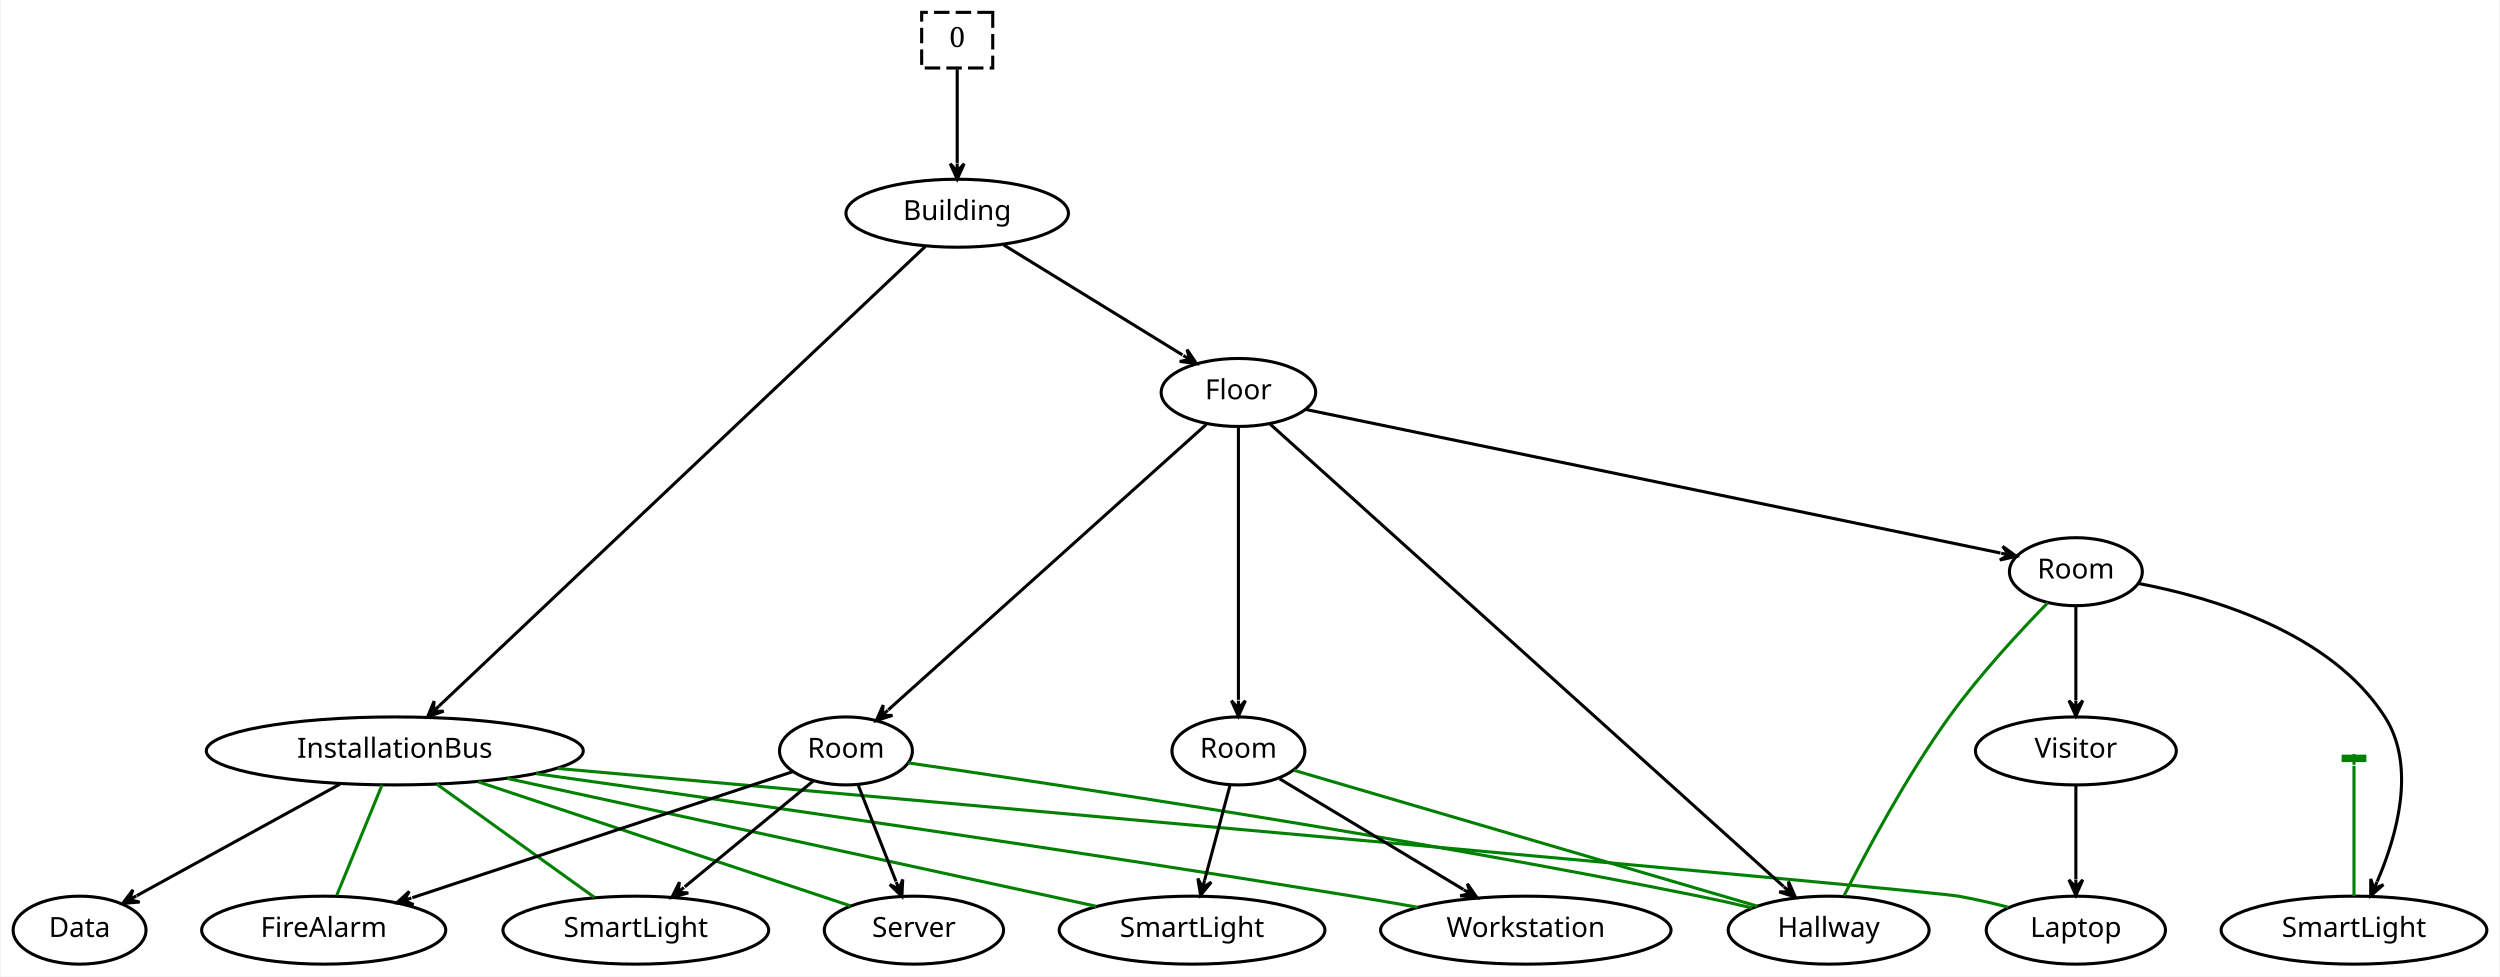
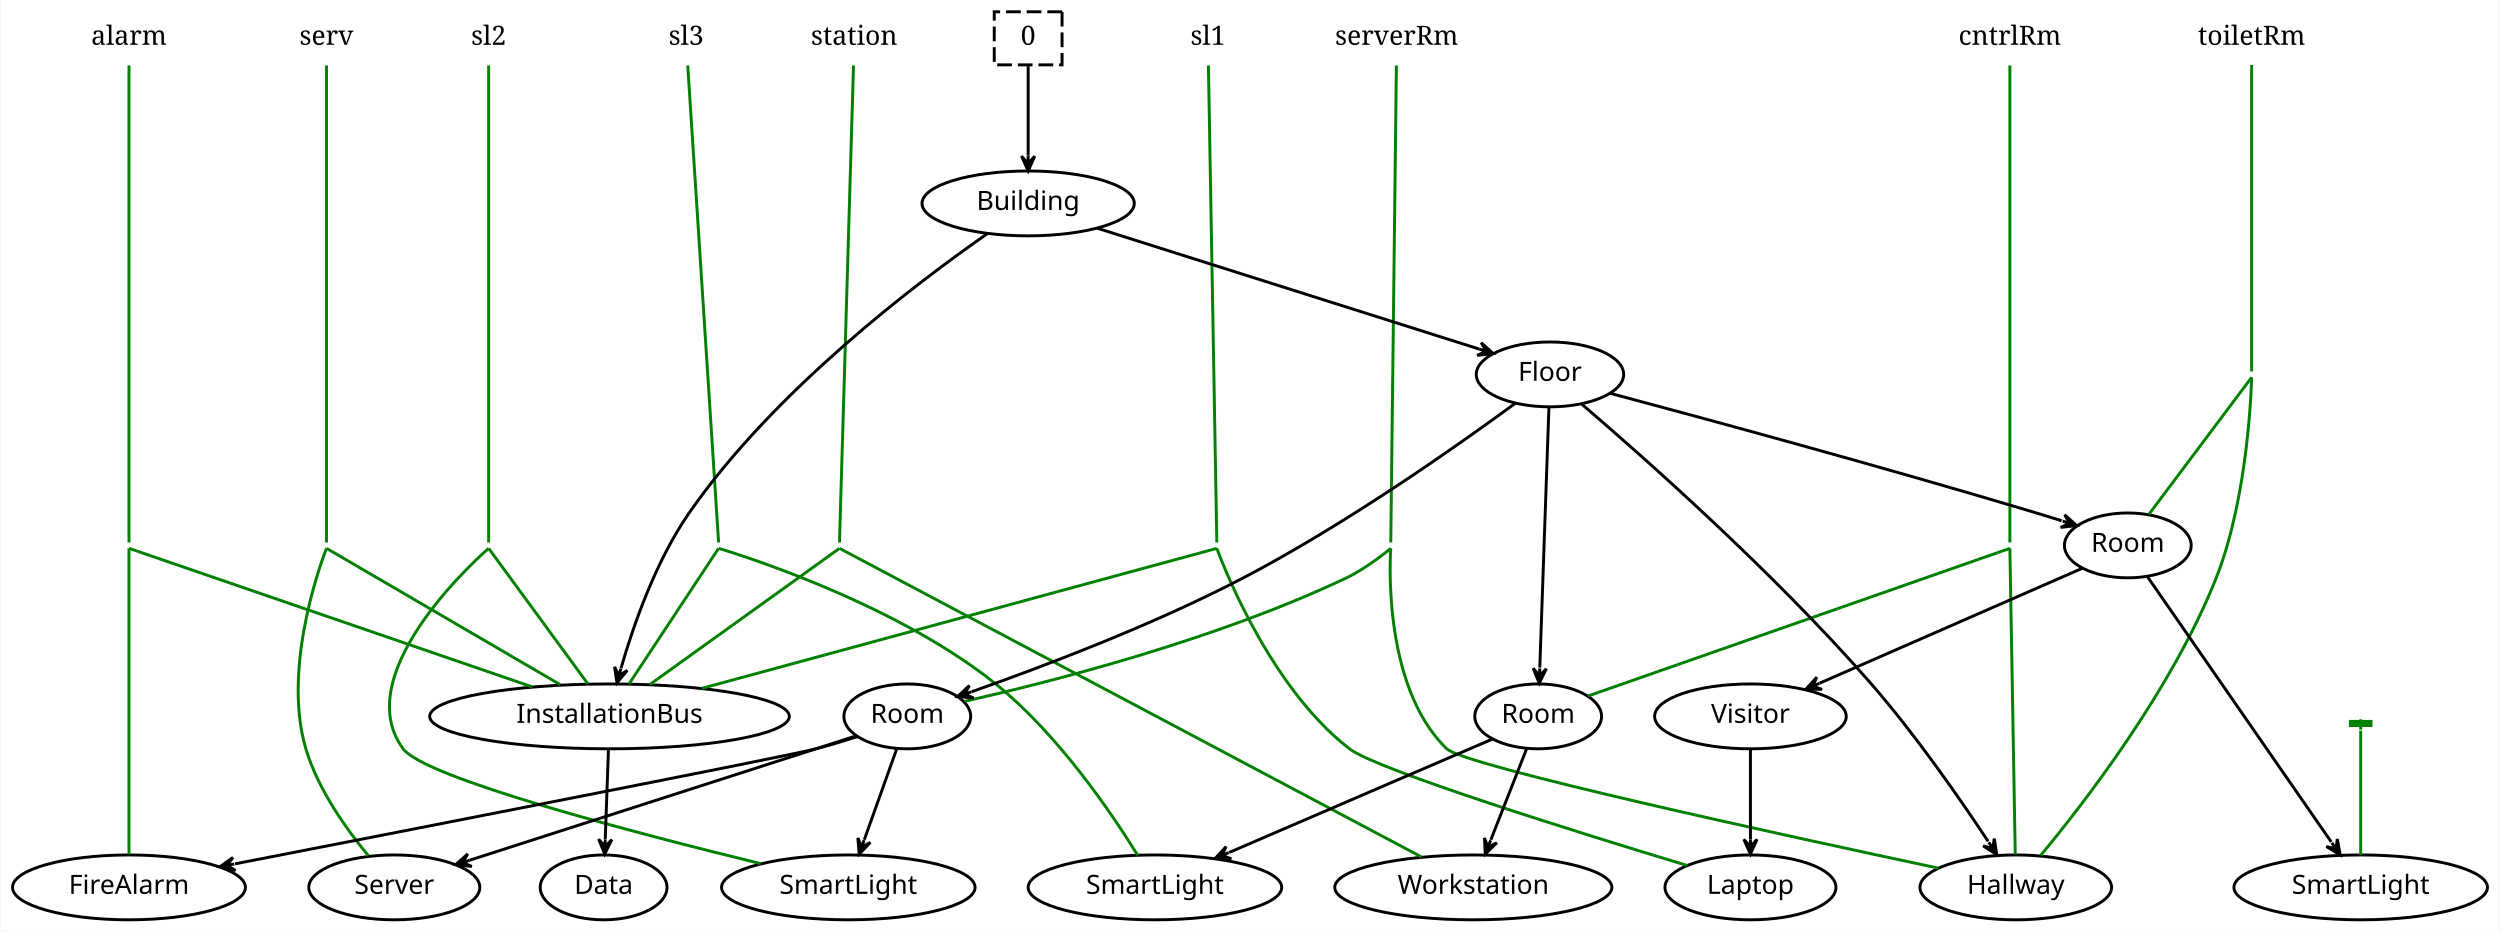
- <svg xmlns="http://www.w3.org/2000/svg" width="809pt" height="316pt" viewBox="0.00 0.00 808.50 316.00">
+ <svg xmlns="http://www.w3.org/2000/svg" width="848pt" height="316pt" viewBox="0.00 0.00 847.50 316.00">
  <g id="graph0" class="graph" transform="scale(1 1) rotate(0) translate(4 312)">
-     <polygon fill="white" stroke="none" points="-4,4 -4,-312 804.5,-312 804.5,4 -4,4" />
+     <polygon fill="white" stroke="none" points="-4,4 -4,-312 843.5,-312 843.5,4 -4,4" />
    <g id="node1" class="node">
-       <polygon fill="none" stroke="black" stroke-dasharray="5,2" points="317,-308 294,-308 294,-290 317,-290 317,-308" />
-       <text text-anchor="middle" x="305.5" y="-296.8" font-family="serif" font-size="9.00">0</text>
+       <polygon fill="none" stroke="black" stroke-dasharray="5,2" points="356,-308 333,-308 333,-290 356,-290 356,-308" />
+       <text text-anchor="middle" x="344.5" y="-296.8" font-family="serif" font-size="9.00">0</text>
    </g>
    <g id="v0_Building" class="node">
-       <ellipse fill="none" stroke="black" cx="305.5" cy="-243" rx="36" ry="11" />
-       <text text-anchor="middle" x="305.5" y="-240.8" font-family="sans-serif" font-size="9.00">Building</text>
+       <ellipse fill="none" stroke="black" cx="344.5" cy="-243" rx="36" ry="11" />
+       <text text-anchor="middle" x="344.5" y="-240.8" font-family="sans-serif" font-size="9.00">Building</text>
    </g>
    <g id="edge1" class="edge">
-       <path fill="none" stroke="black" d="M305.5,-289.562C305.5,-281.453 305.5,-269.014 305.5,-259.181" />
-       <polygon fill="black" stroke="black" points="305.5,-254.03 307.75,-259.03 305.5,-256.53 305.5,-259.03 305.5,-259.03 305.5,-259.03 305.5,-256.53 303.25,-259.03 305.5,-254.03 305.5,-254.03" />
-     </g>
-     <g id="node2" class="node" />
+       <path fill="none" stroke="black" d="M344.5,-289.562C344.5,-281.453 344.5,-269.014 344.5,-259.181" />
+       <polygon fill="black" stroke="black" points="344.5,-254.03 346.75,-259.03 344.5,-256.53 344.5,-259.03 344.5,-259.03 344.5,-259.03 344.5,-256.53 342.25,-259.03 344.5,-254.03 344.5,-254.03" />
+     </g>
+     <g id="node2" class="node">
+       <text text-anchor="middle" x="39.5" y="-296.8" font-family="serif" font-size="9.00">alarm</text>
+     </g>
+     <g id="node12" class="node" />
+     <g id="edge18" class="edge">
+       <path fill="none" stroke="green" d="M39.5,-289.801C39.5,-255.842 39.5,-128 39.5,-128" />
+     </g>
+     <g id="node3" class="node">
+       <text text-anchor="middle" x="677.5" y="-296.8" font-family="serif" font-size="9.00">cntrlRm</text>
+     </g>
+     <g id="node13" class="node" />
+     <g id="edge21" class="edge">
+       <path fill="none" stroke="green" d="M677.5,-289.801C677.5,-255.842 677.5,-128 677.5,-128" />
+     </g>
+     <g id="node4" class="node">
+       <text text-anchor="middle" x="106.5" y="-296.8" font-family="serif" font-size="9.00">serv</text>
+     </g>
+     <g id="node14" class="node" />
+     <g id="edge24" class="edge">
+       <path fill="none" stroke="green" d="M106.5,-289.801C106.5,-255.842 106.5,-128 106.5,-128" />
+     </g>
+     <g id="node5" class="node">
+       <text text-anchor="middle" x="469.5" y="-296.8" font-family="serif" font-size="9.00">serverRm</text>
+     </g>
+     <g id="node15" class="node" />
+     <g id="edge27" class="edge">
+       <path fill="none" stroke="green" d="M469.404,-289.801C469.004,-255.842 467.5,-128 467.5,-128" />
+     </g>
+     <g id="node6" class="node">
+       <text text-anchor="middle" x="405.5" y="-296.8" font-family="serif" font-size="9.00">sl1</text>
+     </g>
+     <g id="node16" class="node" />
+     <g id="edge30" class="edge">
+       <path fill="none" stroke="green" d="M405.645,-289.801C406.244,-255.842 408.5,-128 408.5,-128" />
+     </g>
+     <g id="node7" class="node">
+       <text text-anchor="middle" x="161.5" y="-296.8" font-family="serif" font-size="9.00">sl2</text>
+     </g>
+     <g id="node17" class="node" />
+     <g id="edge33" class="edge">
+       <path fill="none" stroke="green" d="M161.5,-289.801C161.5,-255.842 161.5,-128 161.5,-128" />
+     </g>
+     <g id="node8" class="node">
+       <text text-anchor="middle" x="228.5" y="-296.8" font-family="serif" font-size="9.00">sl3</text>
+     </g>
+     <g id="node18" class="node" />
+     <g id="edge36" class="edge">
+       <path fill="none" stroke="green" d="M229.031,-289.801C231.228,-255.842 239.5,-128 239.5,-128" />
+     </g>
+     <g id="node9" class="node">
+       <text text-anchor="middle" x="285.5" y="-296.8" font-family="serif" font-size="9.00">station</text>
+     </g>
+     <g id="node19" class="node" />
+     <g id="edge39" class="edge">
+       <path fill="none" stroke="green" d="M285.259,-289.801C284.26,-255.842 280.5,-128 280.5,-128" />
+     </g>
+     <g id="node10" class="node">
+       <text text-anchor="middle" x="759.5" y="-296.8" font-family="serif" font-size="9.00">toiletRm</text>
+     </g>
+     <g id="node20" class="node" />
+     <g id="edge42" class="edge">
+       <path fill="none" stroke="green" d="M759.5,-289.945C759.5,-264.265 759.5,-186 759.5,-186" />
+     </g>
+     <g id="node11" class="node" />
    <g id="v7_SmartLight" class="node">
-       <ellipse fill="none" stroke="black" cx="757.5" cy="-11" rx="43" ry="11" />
-       <text text-anchor="middle" x="757.5" y="-8.8" font-family="sans-serif" font-size="9.00">SmartLight</text>
-     </g>
-     <g id="edge24" class="edge">
-       <path fill="none" stroke="green" d="M757.5,-64.167C757.5,-55.586 757.5,-34.596 757.5,-22.012" />
-       <polygon fill="green" stroke="green" points="761,-67.3 754,-67.3 754,-65.9 761,-65.9 761,-67.3" />
-       <polyline fill="none" stroke="green" points="757.5,-68 757.5,-64.5 " />
+       <ellipse fill="none" stroke="black" cx="796.5" cy="-11" rx="43" ry="11" />
+       <text text-anchor="middle" x="796.5" y="-8.8" font-family="sans-serif" font-size="9.00">SmartLight</text>
+     </g>
+     <g id="edge17" class="edge">
+       <path fill="none" stroke="green" d="M796.5,-64.167C796.5,-55.586 796.5,-34.596 796.5,-22.012" />
+       <polygon fill="green" stroke="green" points="800,-67.3 793,-67.3 793,-65.9 800,-65.9 800,-67.3" />
+       <polyline fill="none" stroke="green" points="796.5,-68 796.5,-64.5 " />
    </g>
    <g id="v1_InstallationBus" class="node">
-       <ellipse fill="none" stroke="black" cx="123.5" cy="-69" rx="61" ry="11" />
-       <text text-anchor="middle" x="123.5" y="-66.8" font-family="sans-serif" font-size="9.00">InstallationBus</text>
+       <ellipse fill="none" stroke="black" cx="202.5" cy="-69" rx="61" ry="11" />
+       <text text-anchor="middle" x="202.5" y="-66.8" font-family="sans-serif" font-size="9.00">InstallationBus</text>
+     </g>
+     <g id="edge19" class="edge">
+       <path fill="none" stroke="green" d="M39.5,-126C39.5,-126 130.235,-94.827 176.311,-78.997" />
+     </g>
+     <g id="v12_FireAlarm" class="node">
+       <ellipse fill="none" stroke="black" cx="39.5" cy="-11" rx="39.5" ry="11" />
+       <text text-anchor="middle" x="39.5" y="-8.8" font-family="sans-serif" font-size="9.00">FireAlarm</text>
+     </g>
+     <g id="edge20" class="edge">
+       <path fill="none" stroke="green" d="M39.5,-126C39.5,-126 39.5,-50.017 39.5,-22.117" />
+     </g>
+     <g id="v8_Hallway" class="node">
+       <ellipse fill="none" stroke="black" cx="679.5" cy="-11" rx="32.5" ry="11" />
+       <text text-anchor="middle" x="679.5" y="-8.8" font-family="sans-serif" font-size="9.00">Hallway</text>
+     </g>
+     <g id="edge22" class="edge">
+       <path fill="none" stroke="green" d="M677.5,-126C677.5,-126 678.833,-50.017 679.323,-22.117" />
+     </g>
+     <g id="v13_Room" class="node">
+       <ellipse fill="none" stroke="black" cx="517.5" cy="-69" rx="21.5" ry="11" />
+       <text text-anchor="middle" x="517.5" y="-66.8" font-family="sans-serif" font-size="9.00">Room</text>
+     </g>
+     <g id="edge23" class="edge">
+       <path fill="none" stroke="green" d="M677.5,-126C677.5,-126 575.4,-90.265 534.32,-75.887" />
+     </g>
+     <g id="edge25" class="edge">
+       <path fill="none" stroke="green" d="M106.5,-126C106.5,-126 158.273,-95.799 185.778,-79.754" />
+     </g>
+     <g id="v11_Server" class="node">
+       <ellipse fill="none" stroke="black" cx="129.5" cy="-11" rx="29" ry="11" />
+       <text text-anchor="middle" x="129.5" y="-8.8" font-family="sans-serif" font-size="9.00">Server</text>
+     </g>
+     <g id="edge26" class="edge">
+       <path fill="none" stroke="green" d="M106.5,-126C106.5,-126 90.843,-87.122 99.5,-58 103.63,-44.108 113.431,-30.496 120.714,-21.729" />
+     </g>
+     <g id="edge28" class="edge">
+       <path fill="none" stroke="green" d="M467.5,-126C467.5,-126 463.888,-79.758 486.5,-58 492.566,-52.163 601.924,-28.414 653.273,-17.515" />
+     </g>
+     <g id="v9_Room" class="node">
+       <ellipse fill="none" stroke="black" cx="303.5" cy="-69" rx="21.5" ry="11" />
+       <text text-anchor="middle" x="303.5" y="-66.8" font-family="sans-serif" font-size="9.00">Room</text>
+     </g>
+     <g id="edge29" class="edge">
+       <path fill="none" stroke="green" d="M467.5,-126C467.5,-126 459.736,-119.44 452.5,-116 408.244,-94.963 352.084,-80.679 322.977,-74.115" />
+     </g>
+     <g id="edge31" class="edge">
+       <path fill="none" stroke="green" d="M408.5,-126C408.5,-126 291.415,-94.171 233.787,-78.505" />
+     </g>
+     <g id="v6_Laptop" class="node">
+       <ellipse fill="none" stroke="black" cx="589.5" cy="-11" rx="29" ry="11" />
+       <text text-anchor="middle" x="589.5" y="-8.8" font-family="sans-serif" font-size="9.00">Laptop</text>
+     </g>
+     <g id="edge32" class="edge">
+       <path fill="none" stroke="green" d="M408.5,-126C408.5,-126 424.785,-80.11 453.5,-58 462.807,-50.834 532.144,-29.281 568.062,-18.413" />
+     </g>
+     <g id="edge34" class="edge">
+       <path fill="none" stroke="green" d="M161.5,-126C161.5,-126 183.377,-96.119 195.17,-80.012" />
+     </g>
+     <g id="v10_SmartLight" class="node">
+       <ellipse fill="none" stroke="black" cx="283.5" cy="-11" rx="43" ry="11" />
+       <text text-anchor="middle" x="283.5" y="-8.8" font-family="sans-serif" font-size="9.00">SmartLight</text>
+     </g>
+     <g id="edge35" class="edge">
+       <path fill="none" stroke="green" d="M161.5,-126C161.5,-126 112.943,-84.402 132.5,-58 139.861,-48.063 211.909,-29.27 253.766,-19.05" />
+     </g>
+     <g id="edge37" class="edge">
+       <path fill="none" stroke="green" d="M239.5,-126C239.5,-126 219.757,-96.119 209.115,-80.012" />
+     </g>
+     <g id="v14_SmartLight" class="node">
+       <ellipse fill="none" stroke="black" cx="387.5" cy="-11" rx="43" ry="11" />
+       <text text-anchor="middle" x="387.5" y="-8.8" font-family="sans-serif" font-size="9.00">SmartLight</text>
+     </g>
+     <g id="edge38" class="edge">
+       <path fill="none" stroke="green" d="M239.5,-126C239.5,-126 297.257,-109.151 333.5,-80 354.644,-62.993 372.751,-36.284 381.639,-21.924" />
+     </g>
+     <g id="edge40" class="edge">
+       <path fill="none" stroke="green" d="M280.5,-126C280.5,-126 238.434,-95.799 216.087,-79.754" />
+     </g>
+     <g id="v15_Workstation" class="node">
+       <ellipse fill="none" stroke="black" cx="495.5" cy="-11" rx="47" ry="11" />
+       <text text-anchor="middle" x="495.5" y="-8.8" font-family="sans-serif" font-size="9.00">Workstation</text>
+     </g>
+     <g id="edge41" class="edge">
+       <path fill="none" stroke="green" d="M280.5,-126C280.5,-126 426.557,-48.556 477.906,-21.329" />
+     </g>
+     <g id="v4_Room" class="node">
+       <ellipse fill="none" stroke="black" cx="717.5" cy="-127" rx="21.5" ry="11" />
+       <text text-anchor="middle" x="717.5" y="-124.8" font-family="sans-serif" font-size="9.00">Room</text>
+     </g>
+     <g id="edge43" class="edge">
+       <path fill="none" stroke="green" d="M759.5,-184C759.5,-184 736.608,-153.477 724.625,-137.5" />
+     </g>
+     <g id="edge44" class="edge">
+       <path fill="none" stroke="green" d="M759.5,-184C759.5,-184 758.794,-144.535 747.5,-116 732.495,-78.089 702.582,-39.47 687.952,-21.852" />
    </g>
    <g id="edge2" class="edge">
-       <path fill="none" stroke="black" d="M295.193,-232.26C264.431,-203.187 173.215,-116.984 137.791,-83.506" />
-       <polygon fill="black" stroke="black" points="134.147,-80.062 139.326,-81.861 135.964,-81.779 137.781,-83.496 137.781,-83.496 137.781,-83.496 135.964,-81.779 136.235,-85.132 134.147,-80.062 134.147,-80.062" />
+       <path fill="none" stroke="black" d="M330.577,-232.684C306.851,-216.174 258.357,-179.573 229.5,-138 218.147,-121.644 210.574,-99.823 206.409,-85.362" />
+       <polygon fill="black" stroke="black" points="205.028,-80.391 208.534,-84.606 205.697,-82.8 206.366,-85.209 206.366,-85.209 206.366,-85.209 205.697,-82.8 204.198,-85.811 205.028,-80.391 205.028,-80.391" />
    </g>
    <g id="v3_Floor" class="node">
-       <ellipse fill="none" stroke="black" cx="396.5" cy="-185" rx="25" ry="11" />
-       <text text-anchor="middle" x="396.5" y="-182.8" font-family="sans-serif" font-size="9.00">Floor</text>
+       <ellipse fill="none" stroke="black" cx="521.5" cy="-185" rx="25" ry="11" />
+       <text text-anchor="middle" x="521.5" y="-182.8" font-family="sans-serif" font-size="9.00">Floor</text>
    </g>
    <g id="edge3" class="edge">
-       <path fill="none" stroke="black" d="M320.527,-232.753C336.4,-222.985 361.431,-207.581 378.385,-197.148" />
-       <polygon fill="black" stroke="black" points="382.938,-194.346 379.859,-198.883 380.809,-195.656 378.68,-196.966 378.68,-196.966 378.68,-196.966 380.809,-195.656 377.5,-195.05 382.938,-194.346 382.938,-194.346" />
+       <path fill="none" stroke="black" d="M368.004,-234.564C401.705,-223.901 463.43,-204.372 497.438,-193.613" />
+       <polygon fill="black" stroke="black" points="502.247,-192.091 498.159,-195.745 499.864,-192.845 497.48,-193.6 497.48,-193.6 497.48,-193.6 499.864,-192.845 496.802,-191.454 502.247,-192.091 502.247,-192.091" />
    </g>
    <g id="v2_Data" class="node">
-       <ellipse fill="none" stroke="black" cx="21.5" cy="-11" rx="21.5" ry="11" />
-       <text text-anchor="middle" x="21.5" y="-8.8" font-family="sans-serif" font-size="9.00">Data</text>
+       <ellipse fill="none" stroke="black" cx="200.5" cy="-11" rx="21.5" ry="11" />
+       <text text-anchor="middle" x="200.5" y="-8.8" font-family="sans-serif" font-size="9.00">Data</text>
    </g>
    <g id="edge4" class="edge">
-       <path fill="none" stroke="black" d="M105.733,-58.245C87.317,-48.135 58.66,-32.401 39.983,-22.148" />
-       <polygon fill="black" stroke="black" points="35.462,-19.666 40.928,-20.099 37.654,-20.869 39.845,-22.072 39.845,-22.072 39.845,-22.072 37.654,-20.869 38.762,-24.044 35.462,-19.666 35.462,-19.666" />
-     </g>
-     <g id="v6_Laptop" class="node">
-       <ellipse fill="none" stroke="black" cx="667.5" cy="-11" rx="29" ry="11" />
-       <text text-anchor="middle" x="667.5" y="-8.8" font-family="sans-serif" font-size="9.00">Laptop</text>
-     </g>
-     <g id="edge17" class="edge">
-       <path fill="none" stroke="green" d="M176.28,-63.318C303.685,-52.001 618.423,-23.947 629.5,-22 634.741,-21.079 640.316,-19.791 645.534,-18.445" />
-     </g>
-     <g id="v10_SmartLight" class="node">
-       <ellipse fill="none" stroke="black" cx="201.5" cy="-11" rx="43" ry="11" />
-       <text text-anchor="middle" x="201.5" y="-8.8" font-family="sans-serif" font-size="9.00">SmartLight</text>
-     </g>
-     <g id="edge18" class="edge">
-       <path fill="none" stroke="green" d="M137.087,-58.245C151.403,-47.967 173.812,-31.879 188.069,-21.643" />
-     </g>
-     <g id="v11_Server" class="node">
-       <ellipse fill="none" stroke="black" cx="291.5" cy="-11" rx="29" ry="11" />
-       <text text-anchor="middle" x="291.5" y="-8.8" font-family="sans-serif" font-size="9.00">Server</text>
-     </g>
-     <g id="edge19" class="edge">
-       <path fill="none" stroke="green" d="M150.492,-59.003C184.069,-47.81 240.655,-28.948 270.929,-18.857" />
-     </g>
-     <g id="v12_FireAlarm" class="node">
-       <ellipse fill="none" stroke="black" cx="100.5" cy="-11" rx="39.5" ry="11" />
-       <text text-anchor="middle" x="100.5" y="-8.8" font-family="sans-serif" font-size="9.00">FireAlarm</text>
-     </g>
-     <g id="edge20" class="edge">
-       <path fill="none" stroke="green" d="M119.388,-57.988C115.253,-47.921 108.909,-32.474 104.732,-22.304" />
-     </g>
-     <g id="v14_SmartLight" class="node">
-       <ellipse fill="none" stroke="black" cx="381.5" cy="-11" rx="43" ry="11" />
-       <text text-anchor="middle" x="381.5" y="-8.8" font-family="sans-serif" font-size="9.00">SmartLight</text>
-     </g>
-     <g id="edge21" class="edge">
-       <path fill="none" stroke="green" d="M159.918,-60.095C210.895,-49.031 302.64,-29.117 350.516,-18.725" />
-     </g>
-     <g id="v15_Workstation" class="node">
-       <ellipse fill="none" stroke="black" cx="489.5" cy="-11" rx="47" ry="11" />
-       <text text-anchor="middle" x="489.5" y="-8.8" font-family="sans-serif" font-size="9.00">Workstation</text>
-     </g>
-     <g id="edge22" class="edge">
-       <path fill="none" stroke="green" d="M169.262,-61.638C229.803,-53.124 339.8,-37.315 433.5,-22 440.323,-20.885 447.601,-19.632 454.576,-18.4" />
-     </g>
-     <g id="v4_Room" class="node">
-       <ellipse fill="none" stroke="black" cx="667.5" cy="-127" rx="21.5" ry="11" />
-       <text text-anchor="middle" x="667.5" y="-124.8" font-family="sans-serif" font-size="9.00">Room</text>
+       <path fill="none" stroke="black" d="M202.142,-57.988C201.839,-49.494 201.399,-37.17 201.051,-27.417" />
+       <polygon fill="black" stroke="black" points="200.868,-22.304 203.295,-27.22 200.957,-24.802 201.047,-27.301 201.047,-27.301 201.047,-27.301 200.957,-24.802 198.798,-27.381 200.868,-22.304 200.868,-22.304" />
    </g>
    <g id="edge5" class="edge">
-       <path fill="none" stroke="black" d="M418.219,-179.512C468.127,-169.199 590.712,-143.868 643.108,-133.04" />
-       <polygon fill="black" stroke="black" points="648.252,-131.977 643.811,-135.193 645.804,-132.483 643.356,-132.989 643.356,-132.989 643.356,-132.989 645.804,-132.483 642.9,-130.786 648.252,-131.977 648.252,-131.977" />
-     </g>
-     <g id="v8_Hallway" class="node">
-       <ellipse fill="none" stroke="black" cx="587.5" cy="-11" rx="32.5" ry="11" />
-       <text text-anchor="middle" x="587.5" y="-8.8" font-family="sans-serif" font-size="9.00">Hallway</text>
+       <path fill="none" stroke="black" d="M541.897,-178.596C573.138,-170.256 634.667,-153.579 686.5,-138 689.276,-137.166 692.182,-136.265 695.056,-135.357" />
+       <polygon fill="black" stroke="black" points="700.159,-133.729 696.079,-137.393 697.777,-134.489 695.395,-135.249 695.395,-135.249 695.395,-135.249 697.777,-134.489 694.712,-133.106 700.159,-133.729 700.159,-133.729" />
    </g>
    <g id="edge6" class="edge">
-       <path fill="none" stroke="black" d="M406.769,-174.753C438.617,-146.072 535.804,-58.553 572.9,-25.148" />
-       <polygon fill="black" stroke="black" points="576.71,-21.717 574.5,-26.735 574.852,-23.39 572.994,-25.063 572.994,-25.063 572.994,-25.063 574.852,-23.39 571.488,-23.391 576.71,-21.717 576.71,-21.717" />
-     </g>
-     <g id="v9_Room" class="node">
-       <ellipse fill="none" stroke="black" cx="269.5" cy="-69" rx="21.5" ry="11" />
-       <text text-anchor="middle" x="269.5" y="-66.8" font-family="sans-serif" font-size="9.00">Room</text>
+       <path fill="none" stroke="black" d="M532.346,-174.85C552.694,-157.433 597.514,-117.866 630.5,-80 645.614,-62.651 660.751,-40.79 670.117,-26.611" />
+       <polygon fill="black" stroke="black" points="673.064,-22.114 672.205,-27.529 671.693,-24.205 670.323,-26.296 670.323,-26.296 670.323,-26.296 671.693,-24.205 668.441,-25.063 673.064,-22.114 673.064,-22.114" />
    </g>
    <g id="edge7" class="edge">
-       <path fill="none" stroke="black" d="M386.107,-174.671C363.277,-154.177 308.75,-105.233 283.178,-82.278" />
-       <polygon fill="black" stroke="black" points="279.332,-78.825 284.556,-80.491 281.192,-80.495 283.053,-82.165 283.053,-82.165 283.053,-82.165 281.192,-80.495 281.55,-83.84 279.332,-78.825 279.332,-78.825" />
-     </g>
-     <g id="v13_Room" class="node">
-       <ellipse fill="none" stroke="black" cx="396.5" cy="-69" rx="21.5" ry="11" />
-       <text text-anchor="middle" x="396.5" y="-66.8" font-family="sans-serif" font-size="9.00">Room</text>
+       <path fill="none" stroke="black" d="M509.797,-175.249C491.018,-161.465 452.684,-134.375 417.5,-116 386.593,-99.858 348.703,-85.584 325.332,-77.368" />
+       <polygon fill="black" stroke="black" points="320.573,-75.709 326.036,-75.231 322.934,-76.532 325.295,-77.355 325.295,-77.355 325.295,-77.355 322.934,-76.532 324.554,-79.48 320.573,-75.709 320.573,-75.709" />
    </g>
    <g id="edge8" class="edge">
-       <path fill="none" stroke="black" d="M396.5,-173.883C396.5,-153.906 396.5,-109.276 396.5,-85.54" />
-       <polygon fill="black" stroke="black" points="396.5,-80.258 398.75,-85.258 396.5,-82.758 396.5,-85.258 396.5,-85.258 396.5,-85.258 396.5,-82.758 394.25,-85.258 396.5,-80.258 396.5,-80.258" />
+       <path fill="none" stroke="black" d="M521.145,-173.883C520.444,-153.906 518.878,-109.276 518.045,-85.54" />
+       <polygon fill="black" stroke="black" points="517.86,-80.258 520.284,-85.176 517.948,-82.756 518.035,-85.255 518.035,-85.255 518.035,-85.255 517.948,-82.756 515.787,-85.334 517.86,-80.258 517.86,-80.258" />
    </g>
    <g id="v5_Visitor" class="node">
-       <ellipse fill="none" stroke="black" cx="667.5" cy="-69" rx="32.5" ry="11" />
-       <text text-anchor="middle" x="667.5" y="-66.8" font-family="sans-serif" font-size="9.00">Visitor</text>
+       <ellipse fill="none" stroke="black" cx="589.5" cy="-69" rx="32.5" ry="11" />
+       <text text-anchor="middle" x="589.5" y="-66.8" font-family="sans-serif" font-size="9.00">Visitor</text>
    </g>
    <g id="edge9" class="edge">
-       <path fill="none" stroke="black" d="M667.5,-115.988C667.5,-107.494 667.5,-95.17 667.5,-85.417" />
-       <polygon fill="black" stroke="black" points="667.5,-80.304 669.75,-85.304 667.5,-82.804 667.5,-85.304 667.5,-85.304 667.5,-85.304 667.5,-82.804 665.25,-85.304 667.5,-80.304 667.5,-80.304" />
+       <path fill="none" stroke="black" d="M702.06,-119.245C679.901,-109.55 638.901,-91.613 612.975,-80.27" />
+       <polygon fill="black" stroke="black" points="608.317,-78.232 613.8,-78.175 610.607,-79.234 612.898,-80.237 612.898,-80.237 612.898,-80.237 610.607,-79.234 611.996,-82.298 608.317,-78.232 608.317,-78.232" />
    </g>
    <g id="edge10" class="edge">
-       <path fill="none" stroke="black" d="M687.84,-123.175C711.627,-118.663 749.974,-107.354 767.5,-80 777.795,-63.932 771.325,-41.403 765.019,-26.755" />
-       <polygon fill="black" stroke="black" points="762.911,-22.111 767.026,-25.734 763.944,-24.387 764.977,-26.664 764.977,-26.664 764.977,-26.664 763.944,-24.387 762.928,-27.594 762.911,-22.111 762.911,-22.111" />
-     </g>
-     <g id="edge23" class="edge">
-       <path fill="none" stroke="green" d="M658.419,-116.967C649.683,-108.022 636.381,-93.714 626.5,-80 612.498,-60.566 599.315,-35.713 592.443,-22.078" />
+       <path fill="none" stroke="black" d="M724.235,-116.28C738.158,-96.19 770.167,-49.999 786.507,-26.42" />
+       <polygon fill="black" stroke="black" points="789.556,-22.02 788.558,-27.411 788.132,-24.075 786.708,-26.13 786.708,-26.13 786.708,-26.13 788.132,-24.075 784.859,-24.848 789.556,-22.02 789.556,-22.02" />
    </g>
    <g id="edge11" class="edge">
-       <path fill="none" stroke="black" d="M667.5,-57.988C667.5,-49.494 667.5,-37.17 667.5,-27.417" />
-       <polygon fill="black" stroke="black" points="667.5,-22.304 669.75,-27.304 667.5,-24.804 667.5,-27.304 667.5,-27.304 667.5,-27.304 667.5,-24.804 665.25,-27.304 667.5,-22.304 667.5,-22.304" />
-     </g>
-     <g id="edge25" class="edge">
-       <path fill="none" stroke="green" d="M562.689,-18.205C557.054,-19.532 551.084,-20.871 545.5,-22 450.271,-41.249 335.38,-58.498 289.672,-65.123" />
-     </g>
-     <g id="edge26" class="edge">
-       <path fill="none" stroke="green" d="M564.444,-18.76C525.926,-30.053 449.293,-52.521 414.469,-62.732" />
+       <path fill="none" stroke="black" d="M589.5,-57.988C589.5,-49.494 589.5,-37.17 589.5,-27.417" />
+       <polygon fill="black" stroke="black" points="589.5,-22.304 591.75,-27.304 589.5,-24.804 589.5,-27.304 589.5,-27.304 589.5,-27.304 589.5,-24.804 587.25,-27.304 589.5,-22.304 589.5,-22.304" />
    </g>
    <g id="edge12" class="edge">
-       <path fill="none" stroke="black" d="M258.875,-59.25C247.733,-50.074 230.1,-35.553 217.321,-25.029" />
-       <polygon fill="black" stroke="black" points="213.19,-21.627 218.48,-23.069 215.119,-23.216 217.049,-24.805 217.049,-24.805 217.049,-24.805 215.119,-23.216 215.619,-26.542 213.19,-21.627 213.19,-21.627" />
+       <path fill="none" stroke="black" d="M299.924,-57.988C296.863,-49.415 292.408,-36.941 288.91,-27.147" />
+       <polygon fill="black" stroke="black" points="287.18,-22.304 290.981,-26.256 288.021,-24.658 288.862,-27.013 288.862,-27.013 288.862,-27.013 288.021,-24.658 286.743,-27.769 287.18,-22.304 287.18,-22.304" />
    </g>
    <g id="edge13" class="edge">
-       <path fill="none" stroke="black" d="M273.433,-57.988C276.843,-49.308 281.824,-36.629 285.693,-26.781" />
-       <polygon fill="black" stroke="black" points="287.601,-21.925 287.867,-27.401 286.687,-24.252 285.773,-26.579 285.773,-26.579 285.773,-26.579 286.687,-24.252 283.678,-25.756 287.601,-21.925 287.601,-21.925" />
+       <path fill="none" stroke="black" d="M286.121,-62.391C281.681,-60.959 276.914,-59.422 272.5,-58 231.435,-44.772 183.728,-29.431 155.112,-20.232" />
+       <polygon fill="black" stroke="black" points="150.342,-18.699 155.791,-18.087 152.722,-19.464 155.102,-20.229 155.102,-20.229 155.102,-20.229 152.722,-19.464 154.414,-22.371 150.342,-18.699 150.342,-18.699" />
    </g>
    <g id="edge14" class="edge">
-       <path fill="none" stroke="black" d="M252.365,-62.322C223.412,-52.728 164.515,-33.212 129.181,-21.504" />
-       <polygon fill="black" stroke="black" points="124.145,-19.835 129.599,-19.272 126.518,-20.621 128.891,-21.408 128.891,-21.408 128.891,-21.408 126.518,-20.621 128.183,-23.544 124.145,-19.835 124.145,-19.835" />
+       <path fill="none" stroke="black" d="M286.55,-62.137C282.017,-60.677 277.098,-59.191 272.5,-58 262.988,-55.536 138.43,-31.232 75.448,-18.982" />
+       <polygon fill="black" stroke="black" points="70.286,-17.979 75.624,-16.724 72.74,-18.456 75.194,-18.933 75.194,-18.933 75.194,-18.933 72.74,-18.456 74.765,-21.142 70.286,-17.979 70.286,-17.979" />
    </g>
    <g id="edge15" class="edge">
-       <path fill="none" stroke="black" d="M393.818,-57.988C391.522,-49.415 388.181,-36.941 385.557,-27.147" />
-       <polygon fill="black" stroke="black" points="384.26,-22.304 387.727,-26.551 384.907,-24.719 385.554,-27.134 385.554,-27.134 385.554,-27.134 384.907,-24.719 383.38,-27.716 384.26,-22.304 384.26,-22.304" />
+       <path fill="none" stroke="black" d="M501.819,-61.245C479.695,-51.715 439.079,-34.219 412.693,-22.852" />
+       <polygon fill="black" stroke="black" points="407.94,-20.805 413.422,-20.717 410.236,-21.794 412.532,-22.783 412.532,-22.783 412.532,-22.783 410.236,-21.794 411.642,-24.849 407.94,-20.805 407.94,-20.805" />
    </g>
    <g id="edge16" class="edge">
-       <path fill="none" stroke="black" d="M409.825,-59.977C425.382,-50.609 451.277,-35.016 469.307,-24.159" />
-       <polygon fill="black" stroke="black" points="473.711,-21.508 470.588,-26.014 471.569,-22.797 469.427,-24.087 469.427,-24.087 469.427,-24.087 471.569,-22.797 468.267,-22.159 473.711,-21.508 473.711,-21.508" />
+       <path fill="none" stroke="black" d="M513.567,-57.988C510.199,-49.415 505.298,-36.941 501.45,-27.147" />
+       <polygon fill="black" stroke="black" points="499.548,-22.304 503.47,-26.135 500.462,-24.631 501.376,-26.958 501.376,-26.958 501.376,-26.958 500.462,-24.631 499.282,-27.78 499.548,-22.304 499.548,-22.304" />
    </g>
  </g>
</svg>
